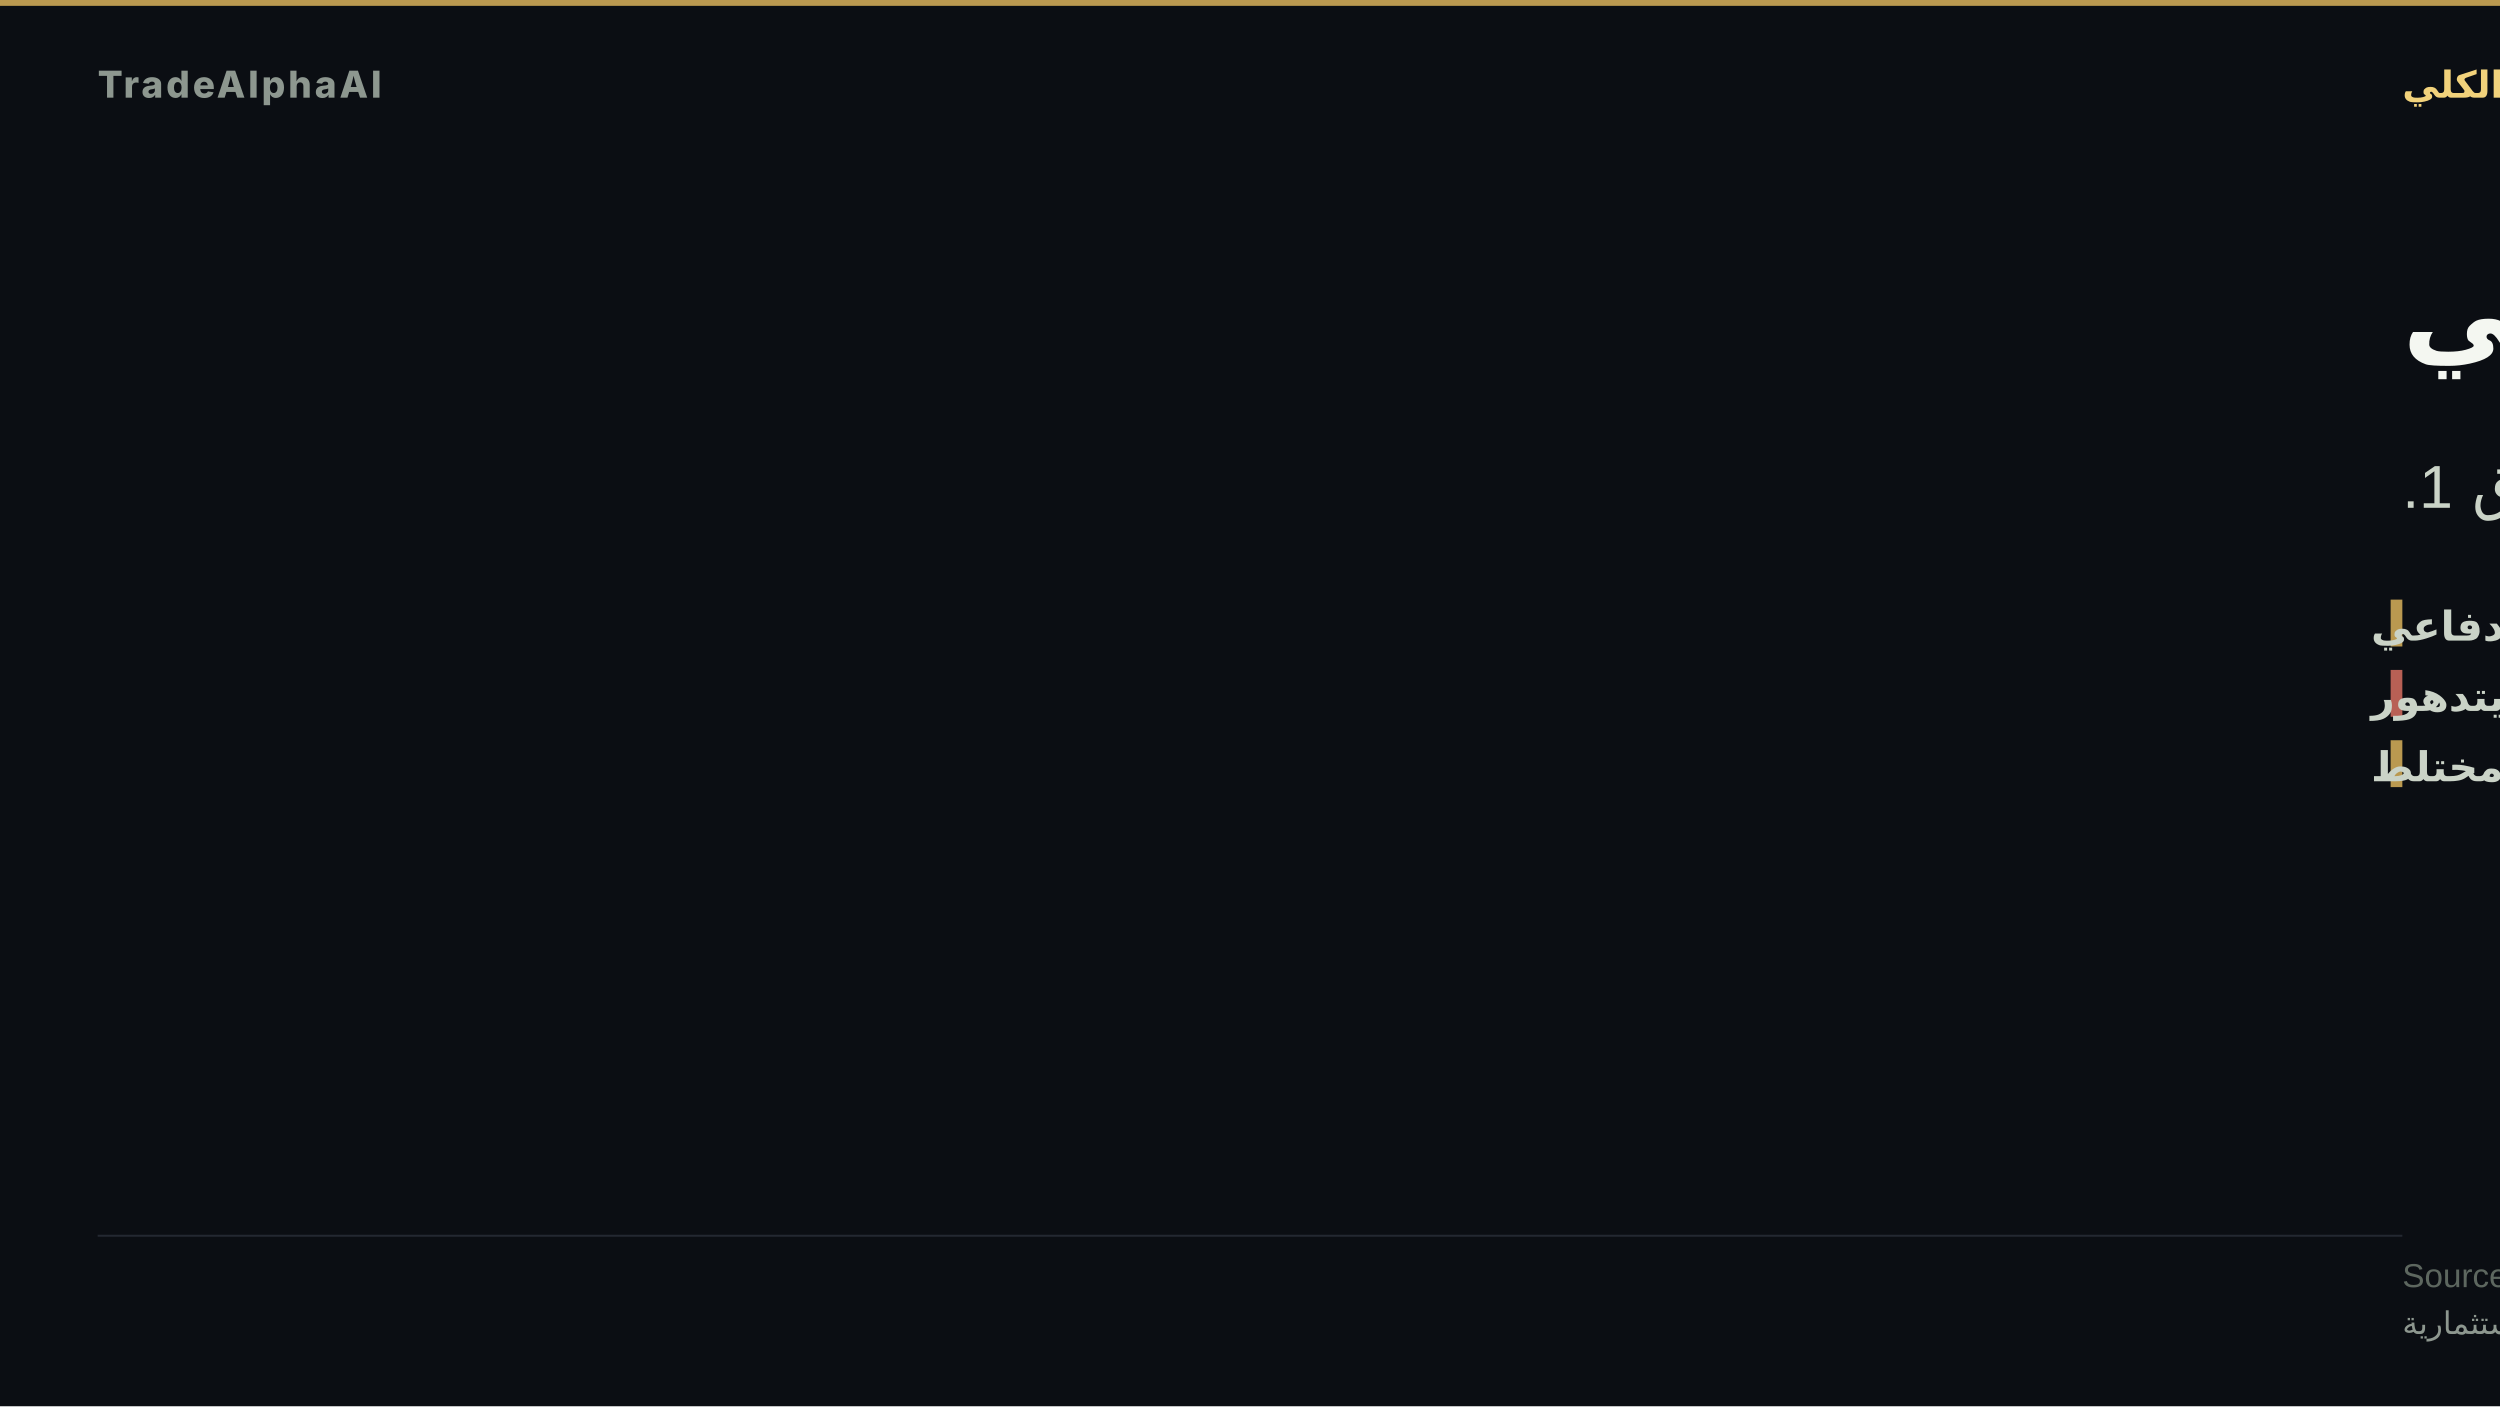
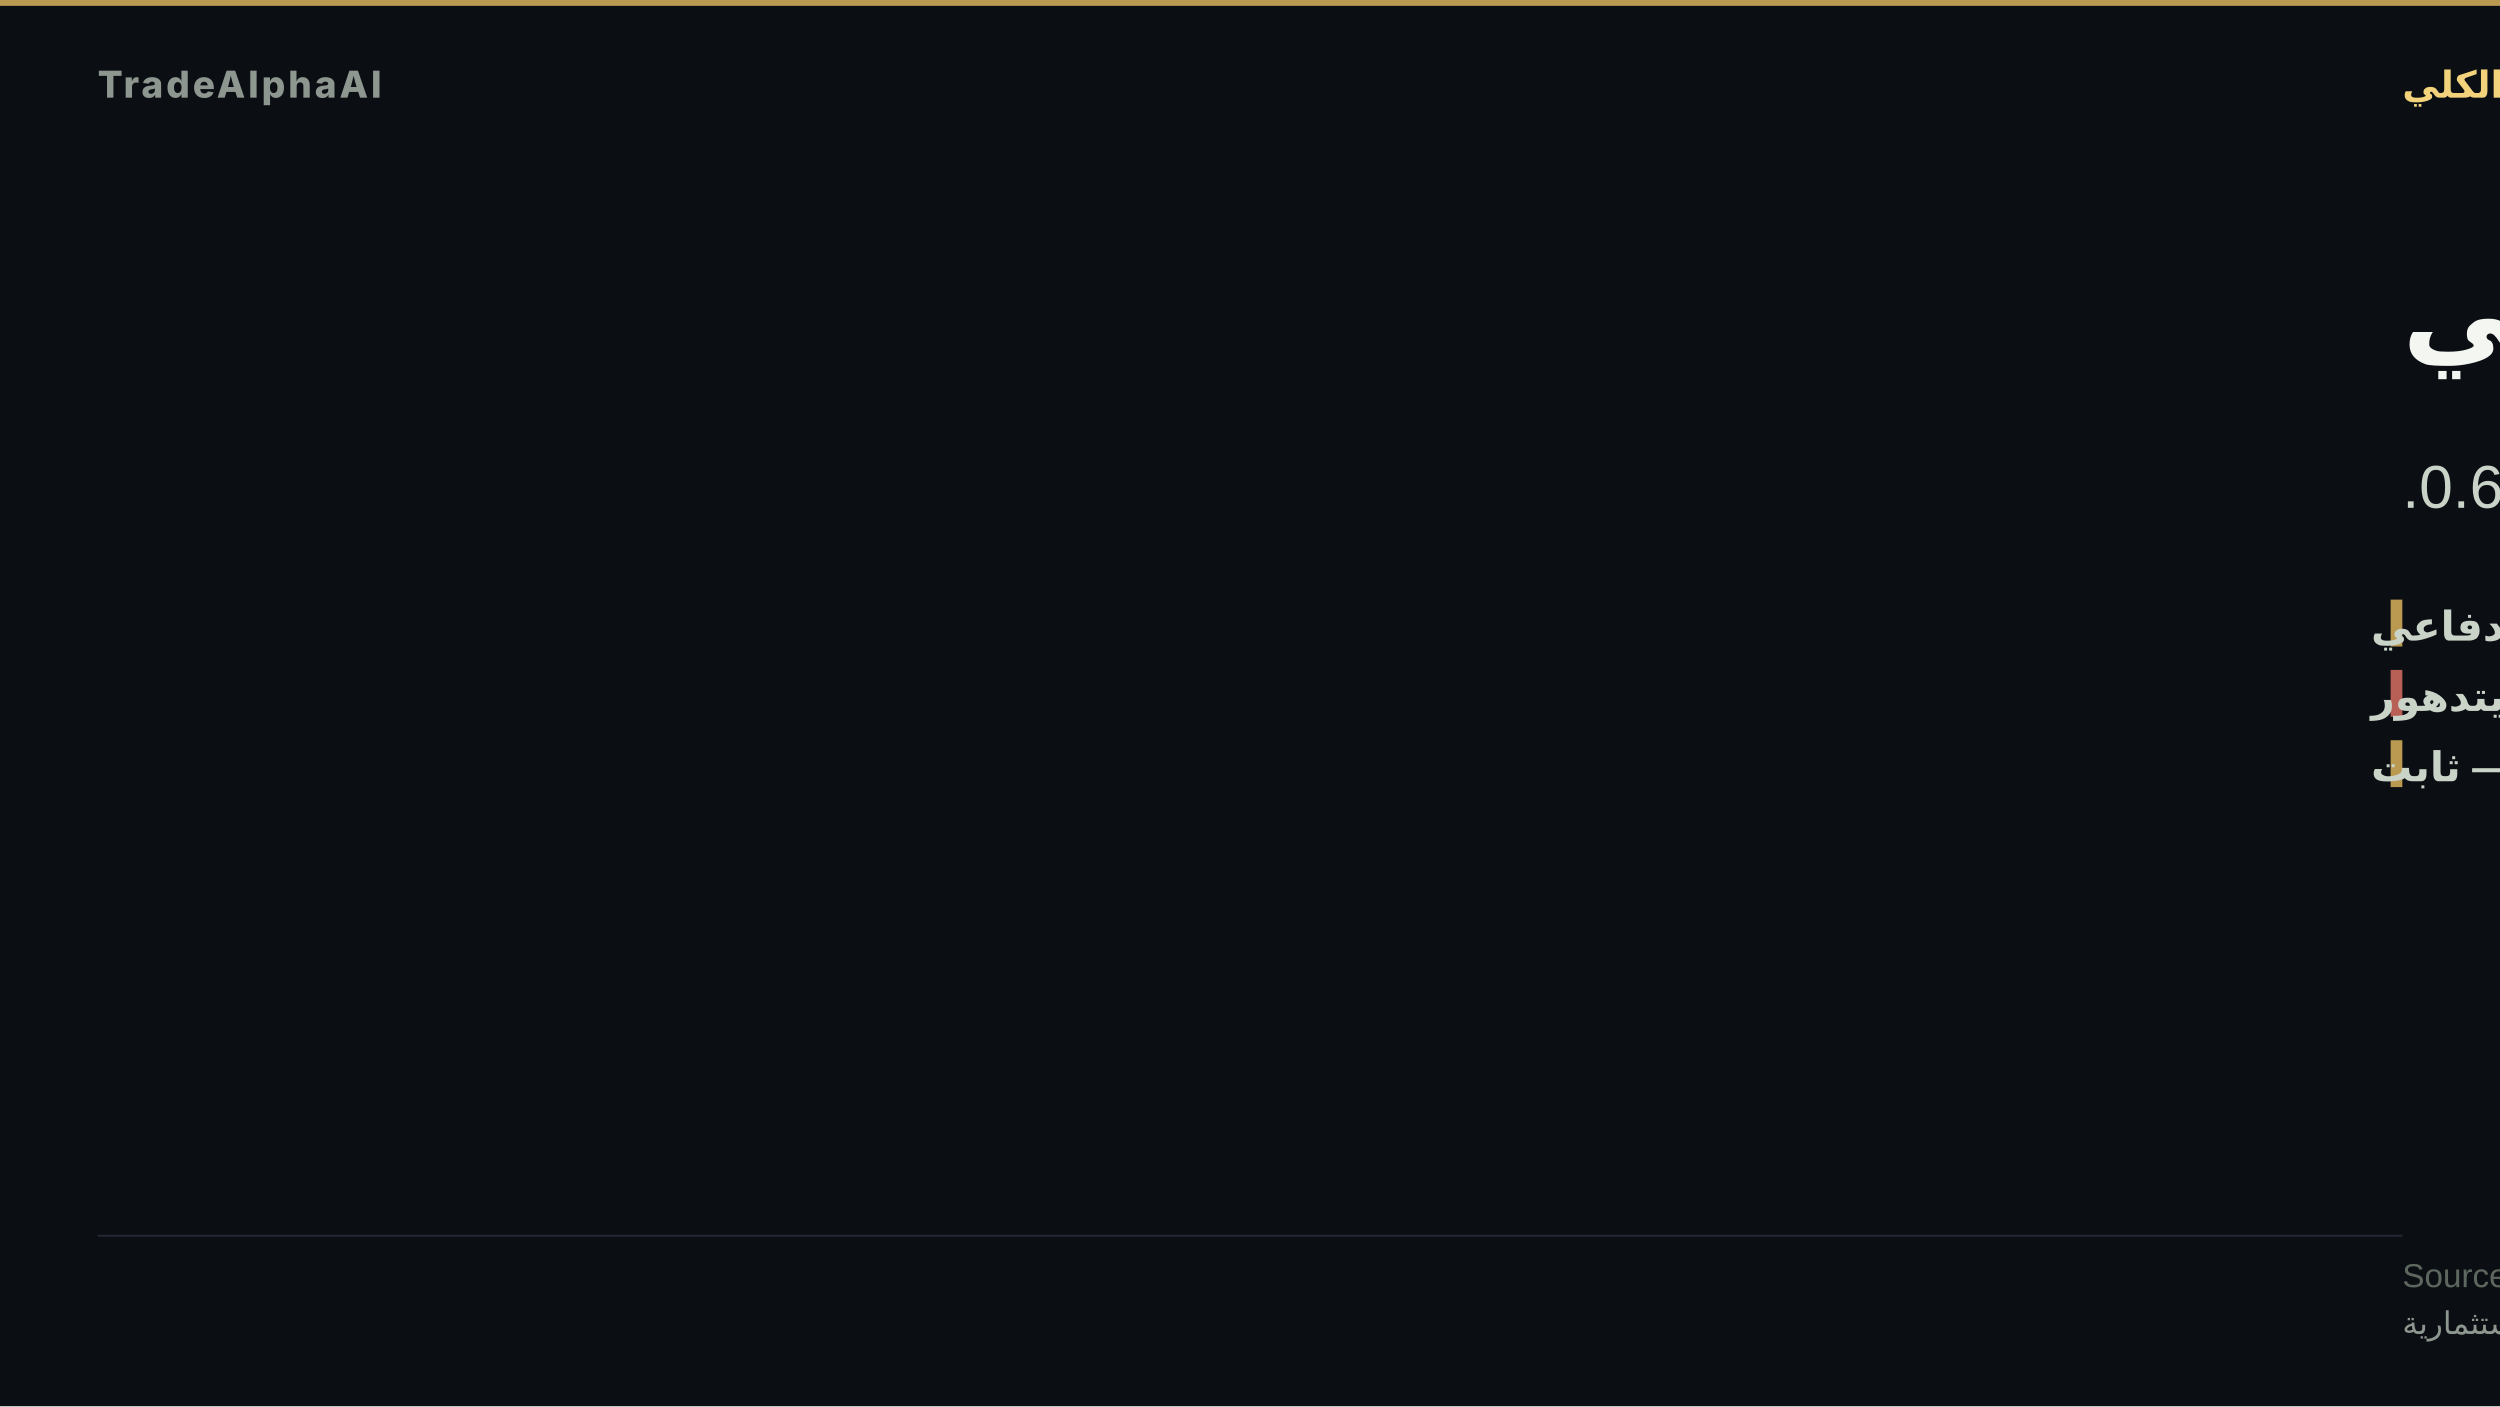
<svg xmlns="http://www.w3.org/2000/svg" width="1280" height="720" viewBox="0 0 1280 720" role="img" aria-label="تدوير دفاعي">
  <rect width="1280" height="720" fill="#0b0e13" />
  <rect x="0" y="0" width="1280" height="3" fill="#d8b15a" opacity="0.85" />
  <text x="50" y="50" font-family="'Inter','Segoe UI','Helvetica Neue',Arial,sans-serif" font-size="19" font-weight="800" letter-spacing="1.5" fill="#8d978f" text-anchor="start">TradeAlphaAI</text>
  <text x="1230" y="50" font-family="'Tajawal','Cairo','Segoe UI',Arial,sans-serif" font-size="19" font-weight="700" letter-spacing="0" fill="#f2d27b" text-anchor="end" direction="rtl">النظام الكلي</text>
  <text x="1230" y="180" font-family="'Tajawal','Cairo','Segoe UI',Arial,sans-serif" font-size="58" font-weight="800" fill="#f4f7f1" text-anchor="end" direction="rtl">تدوير دفاعي</text>
-   <text x="1230" y="260" font-family="'Tajawal','Cairo','Segoe UI',Arial,sans-serif" font-size="31" font-weight="500" fill="#cad3c7" text-anchor="end" direction="rtl">سيولة طلب دفاعي · استقرار يتدهور · اتساق 1.</text>
+   <text x="1230" y="260" font-family="'Tajawal','Cairo','Segoe UI',Arial,sans-serif" font-size="31" font-weight="500" fill="#cad3c7" text-anchor="end" direction="rtl">سيولة طلب دفاعي · استقرار يتدهور · اتساق 0.6.</text>
  <rect x="1224" y="307" width="6" height="24" fill="#d8b15a" opacity="0.85" />
  <text x="1214" y="328" font-family="'Tajawal','Cairo','Segoe UI',Arial,sans-serif" font-size="21" font-weight="600" fill="#cad3c7" text-anchor="end" direction="rtl">السيولة — طلب دفاعي</text>
  <rect x="1224" y="343" width="6" height="24" fill="#d66e60" opacity="0.85" />
  <text x="1214" y="364" font-family="'Tajawal','Cairo','Segoe UI',Arial,sans-serif" font-size="21" font-weight="600" fill="#cad3c7" text-anchor="end" direction="rtl">الاستقرار — يتدهور</text>
  <rect x="1224" y="379" width="6" height="24" fill="#d8b15a" opacity="0.85" />
-   <text x="1214" y="400" font-family="'Tajawal','Cairo','Segoe UI',Arial,sans-serif" font-size="21" font-weight="600" fill="#cad3c7" text-anchor="end" direction="rtl">الاتساع — مختلط</text>
+   <text x="1214" y="400" font-family="'Tajawal','Cairo','Segoe UI',Arial,sans-serif" font-size="21" font-weight="600" fill="#cad3c7" text-anchor="end" direction="rtl">الاتساع — ثابت</text>
  <rect x="50" y="632.2" width="1180" height="1" fill="rgba(148,163,184,0.18)" />
  <text x="1230" y="659" font-family="'Tajawal','Cairo','Segoe UI',Arial,sans-serif" font-size="17" fill="#5d675f" text-anchor="end" direction="rtl">Source: TradeAlphaAI macro-reactions + liquidity-regime artifacts</text>
  <text x="1230" y="683" font-family="'Tajawal','Cairo','Segoe UI',Arial,sans-serif" font-size="16" fill="#8d978f" text-anchor="end" direction="rtl">استخبارات سوق تعليمية — ليست نصيحة استثمارية</text>
</svg>
